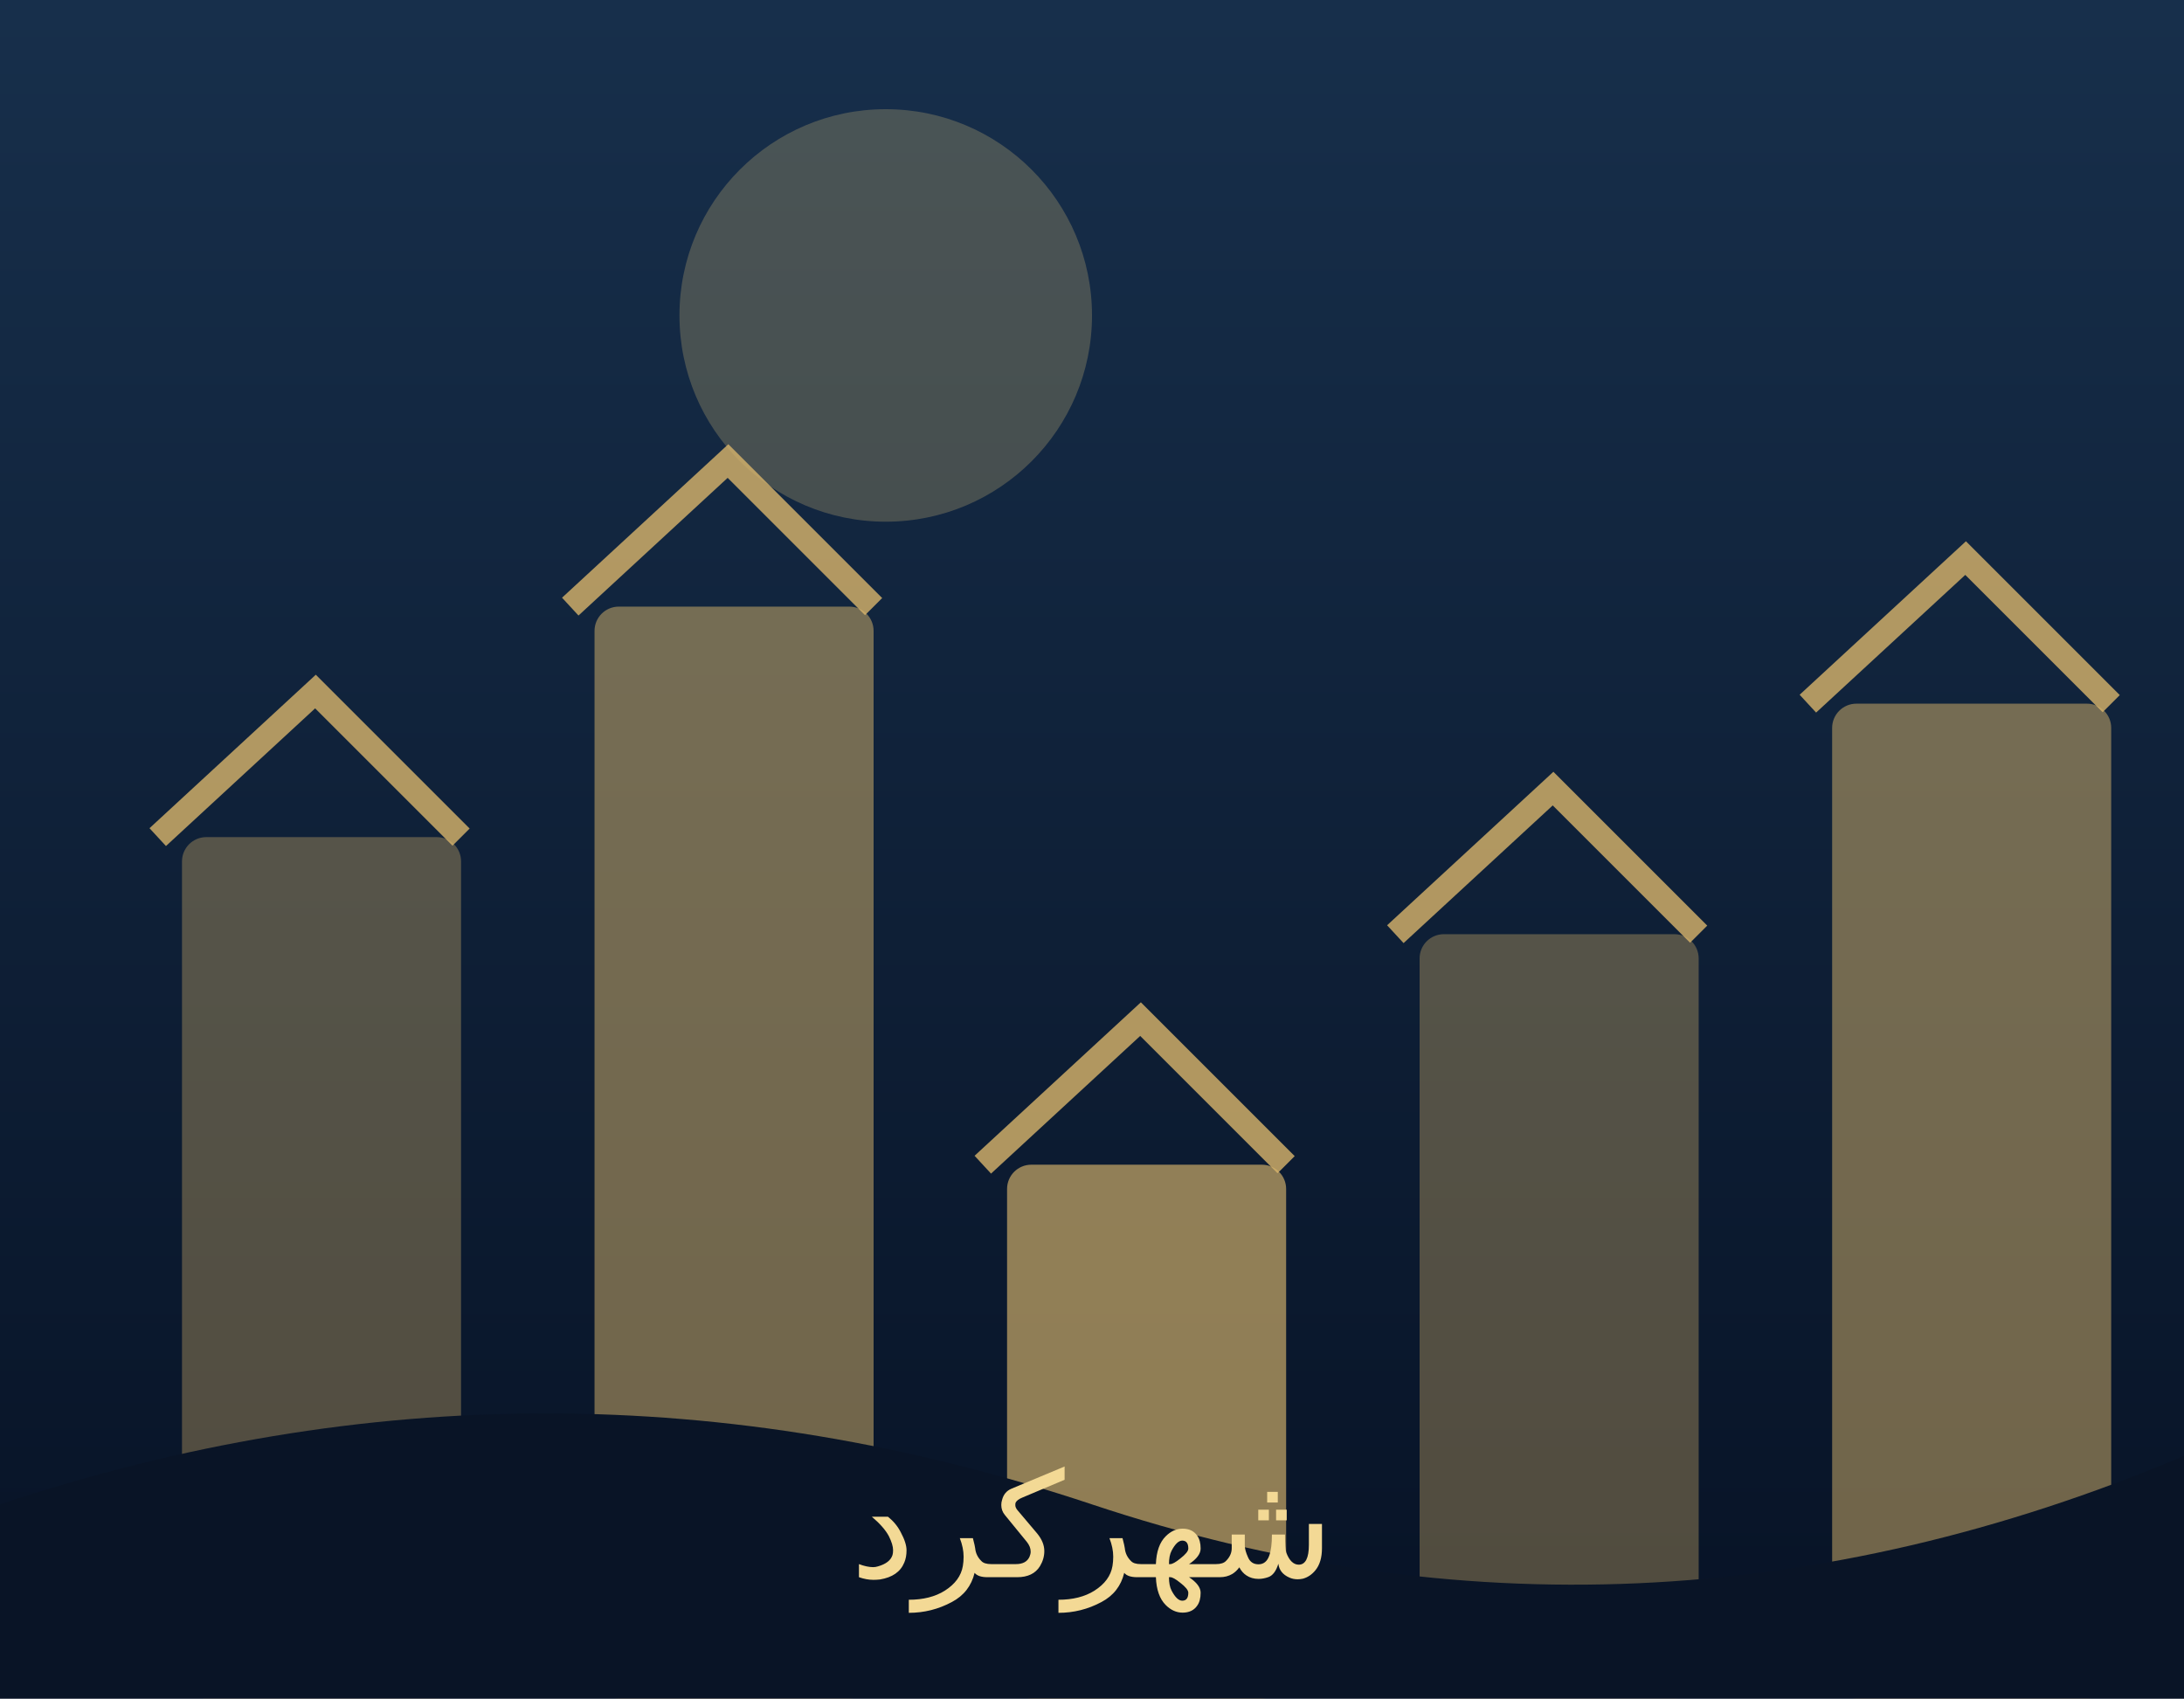
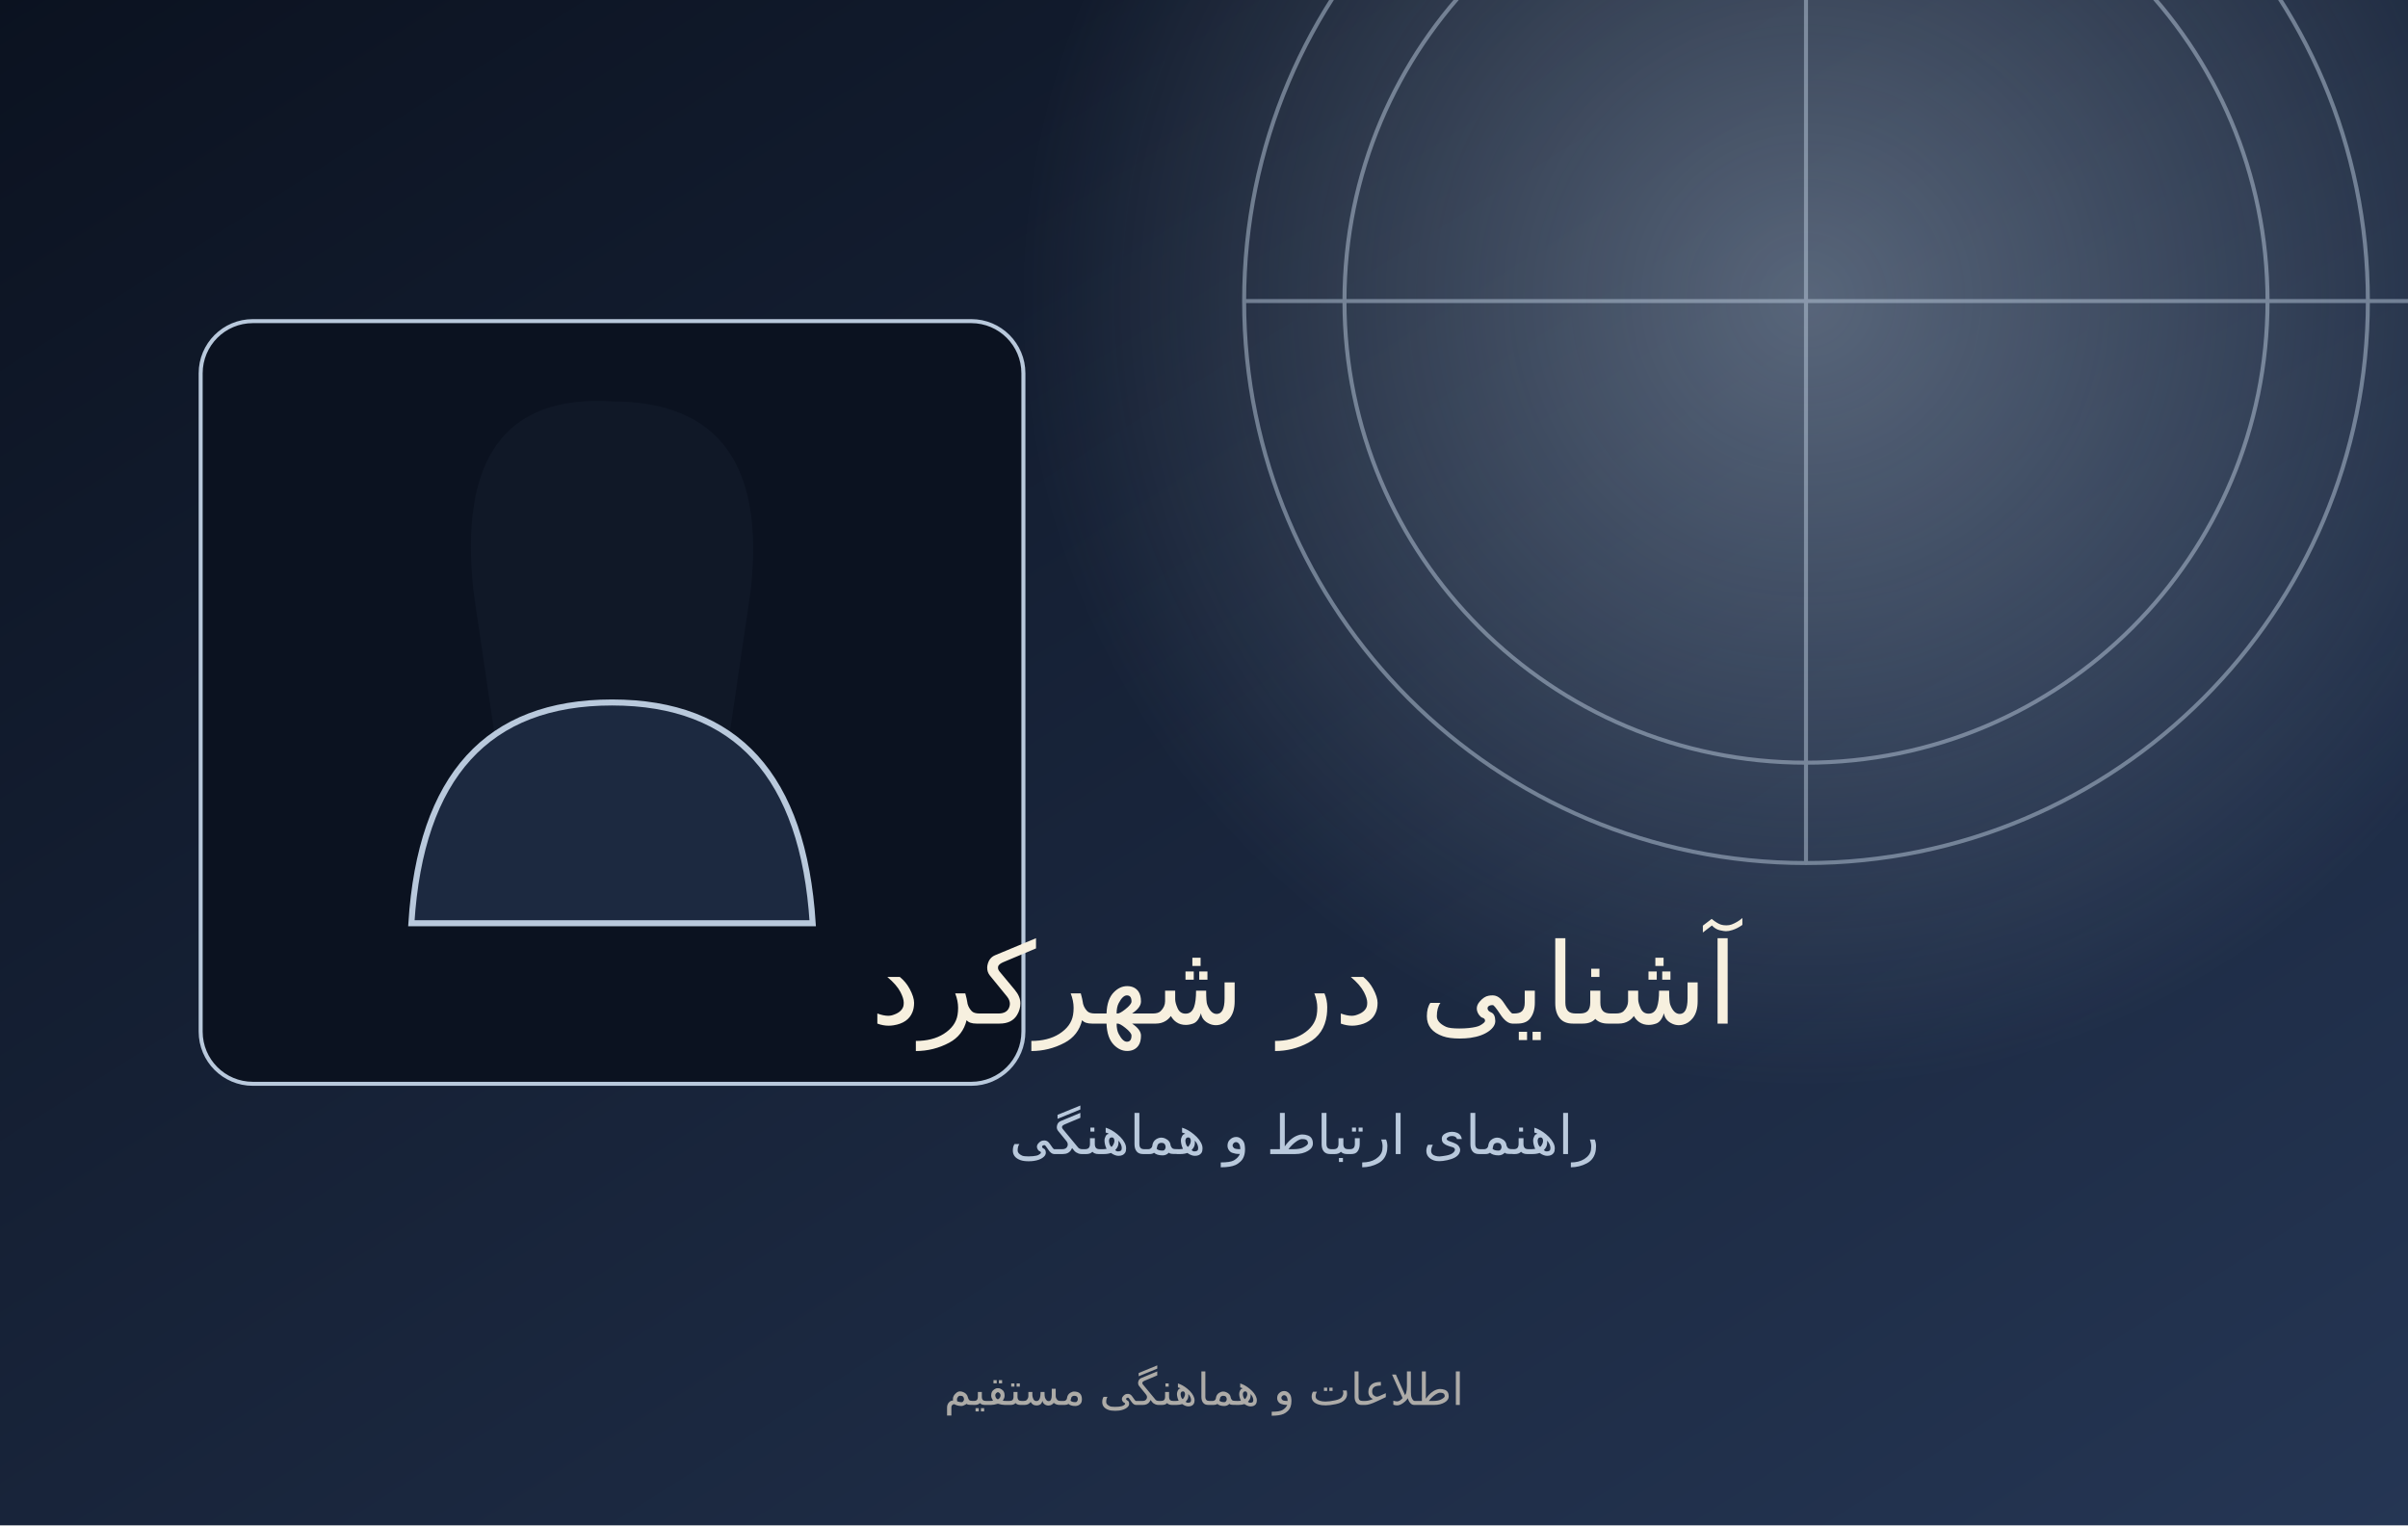
- <svg xmlns="http://www.w3.org/2000/svg" viewBox="0 0 180 140">
+ <svg xmlns="http://www.w3.org/2000/svg" width="1200" height="760" viewBox="0 0 1200 760">
  <defs>
-     <linearGradient id="g" x2="0" y2="1">
-       <stop stop-color="#172f4b" />
-       <stop offset="1" stop-color="#071225" />
+     <linearGradient id="g" x1="0" y1="0" x2="1" y2="1">
+       <stop stop-color="#0b1220" />
+       <stop offset="1" stop-color="#253654" />
    </linearGradient>
+     <radialGradient id="r">
+       <stop stop-color="#b9c9dc" stop-opacity=".4" />
+       <stop offset="1" stop-color="#b9c9dc" stop-opacity="0" />
+     </radialGradient>
  </defs>
-   <rect width="180" height="140" fill="url(#g)" />
-   <circle cx="73" cy="26" r="17" fill="#e5c77d" opacity=".25" />
-   <rect x="15" y="69" width="23" height="71" rx="2" fill="#d9b56b" opacity="0.35" />
-   <path d="M13 69 l13 -12 l12 12" fill="none" stroke="#d9b56b" stroke-width="2" opacity=".8" />
-   <rect x="49" y="50" width="23" height="90" rx="2" fill="#d9b56b" opacity="0.5" />
-   <path d="M47 50 l13 -12 l12 12" fill="none" stroke="#d9b56b" stroke-width="2" opacity=".8" />
-   <rect x="83" y="96" width="23" height="44" rx="2" fill="#d9b56b" opacity="0.65" />
-   <path d="M81 96 l13 -12 l12 12" fill="none" stroke="#d9b56b" stroke-width="2" opacity=".8" />
-   <rect x="117" y="77" width="23" height="63" rx="2" fill="#d9b56b" opacity="0.35" />
-   <path d="M115 77 l13 -12 l12 12" fill="none" stroke="#d9b56b" stroke-width="2" opacity=".8" />
-   <rect x="151" y="58" width="23" height="82" rx="2" fill="#d9b56b" opacity="0.5" />
-   <path d="M149 58 l13 -12 l12 12" fill="none" stroke="#d9b56b" stroke-width="2" opacity=".8" />
-   <path d="M0 140 L0 124 Q45 109 90 124 T180 120 L180 140Z" fill="#091426" />
-   <text x="90" y="130" fill="#f3d995" font-size="12" text-anchor="middle" font-family="Tahoma">شهرکرد</text>
+   <rect width="1200" height="760" fill="url(#g)" />
+   <circle cx="900" cy="150" r="390" fill="url(#r)" />
+   <g fill="none" stroke="#b9c9dc" stroke-width="2" opacity=".5">
+     <circle cx="900" cy="150" r="230" />
+     <circle cx="900" cy="150" r="280" />
+     <path d="M620 150H1200M900 -100V430" />
+   </g>
+   <rect x="100" y="160" width="410" height="380" rx="26" fill="#0b1220" stroke="#b9c9dc" stroke-width="2" />
+   <circle cx="305" cy="290" r="65" fill="#d4b89a" />
+   <path d="M236 295Q225 195 305 200Q385 200 374 295L360 390Q305 425 250 390Z" fill="#101827" />
+   <path d="M205 460Q212 350 305 350Q398 350 405 460Z" fill="#1c2940" stroke="#b9c9dc" stroke-width="3" />
+   <text x="650" y="510" font-family="sans-serif" font-size="56" fill="#f7f0df" text-anchor="middle">آشنایی در شهرکرد</text>
+   <text x="650" y="575" font-family="sans-serif" font-size="27" fill="#b9c9dc" text-anchor="middle">راهنمای ارتباط و هماهنگی</text>
+   <text x="600" y="700" font-family="sans-serif" font-size="22" fill="#e9e1d1" opacity=".7" text-anchor="middle">اطلاعات و هماهنگی مستقیم</text>
</svg>
